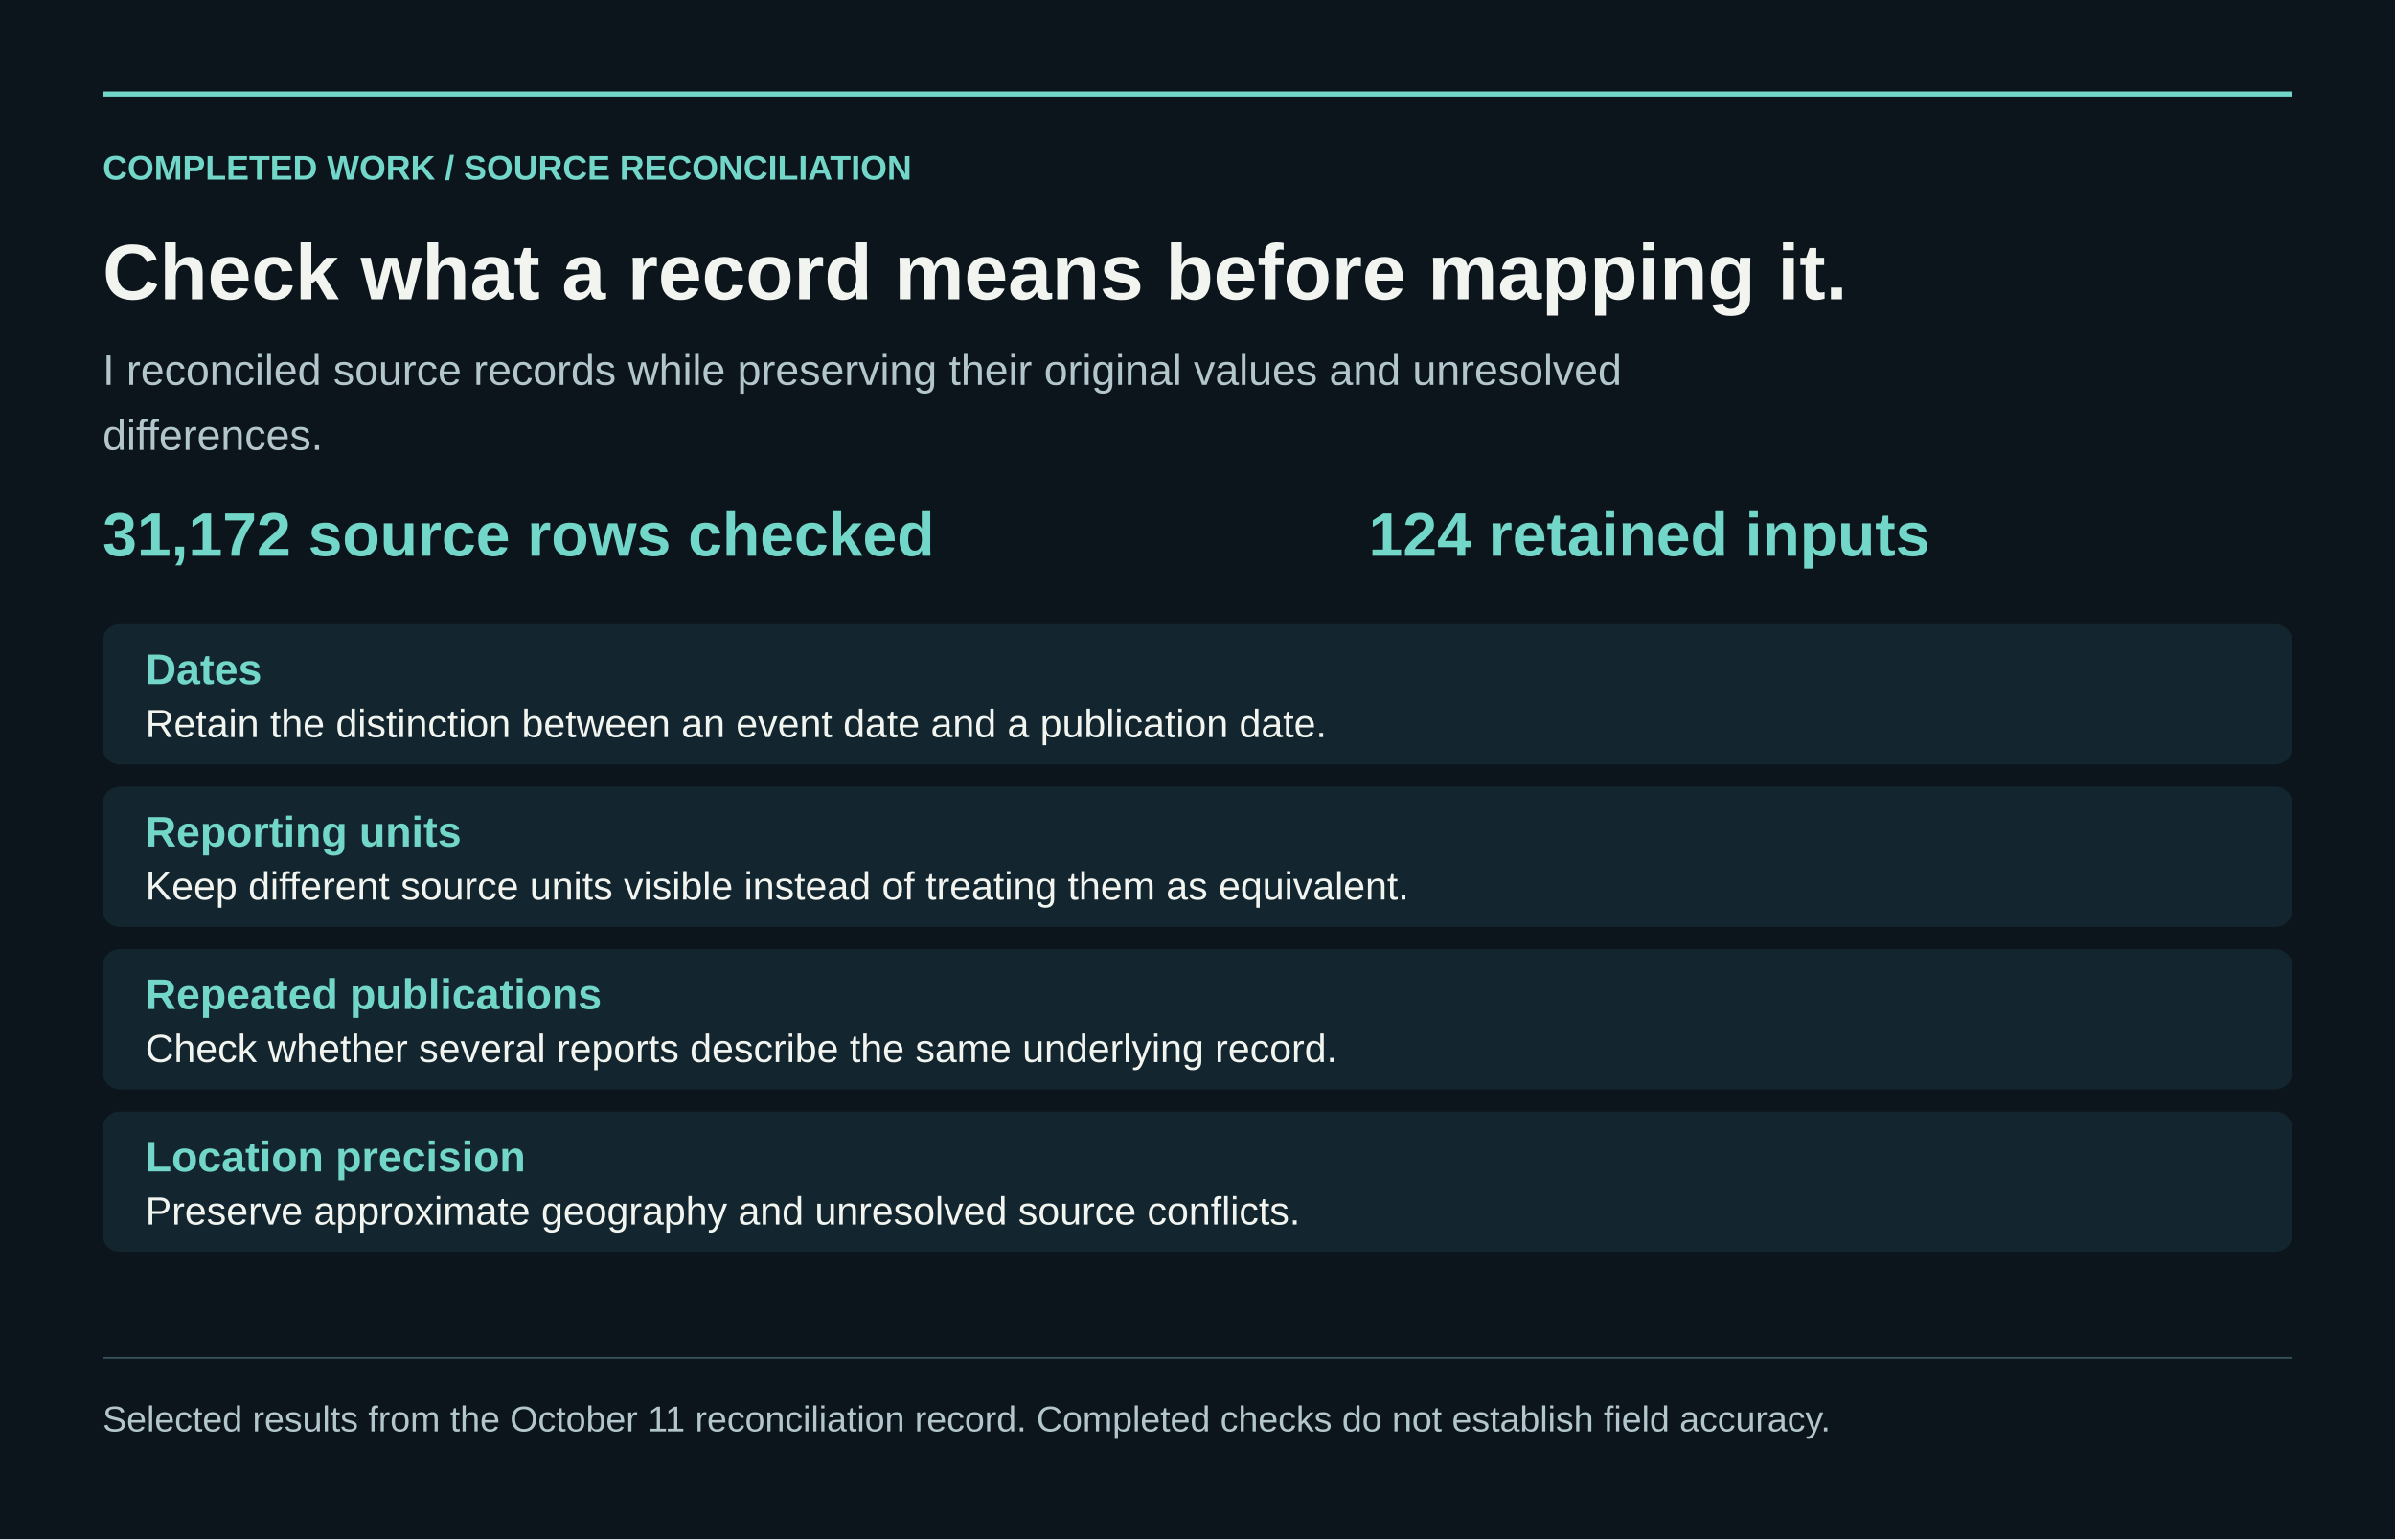
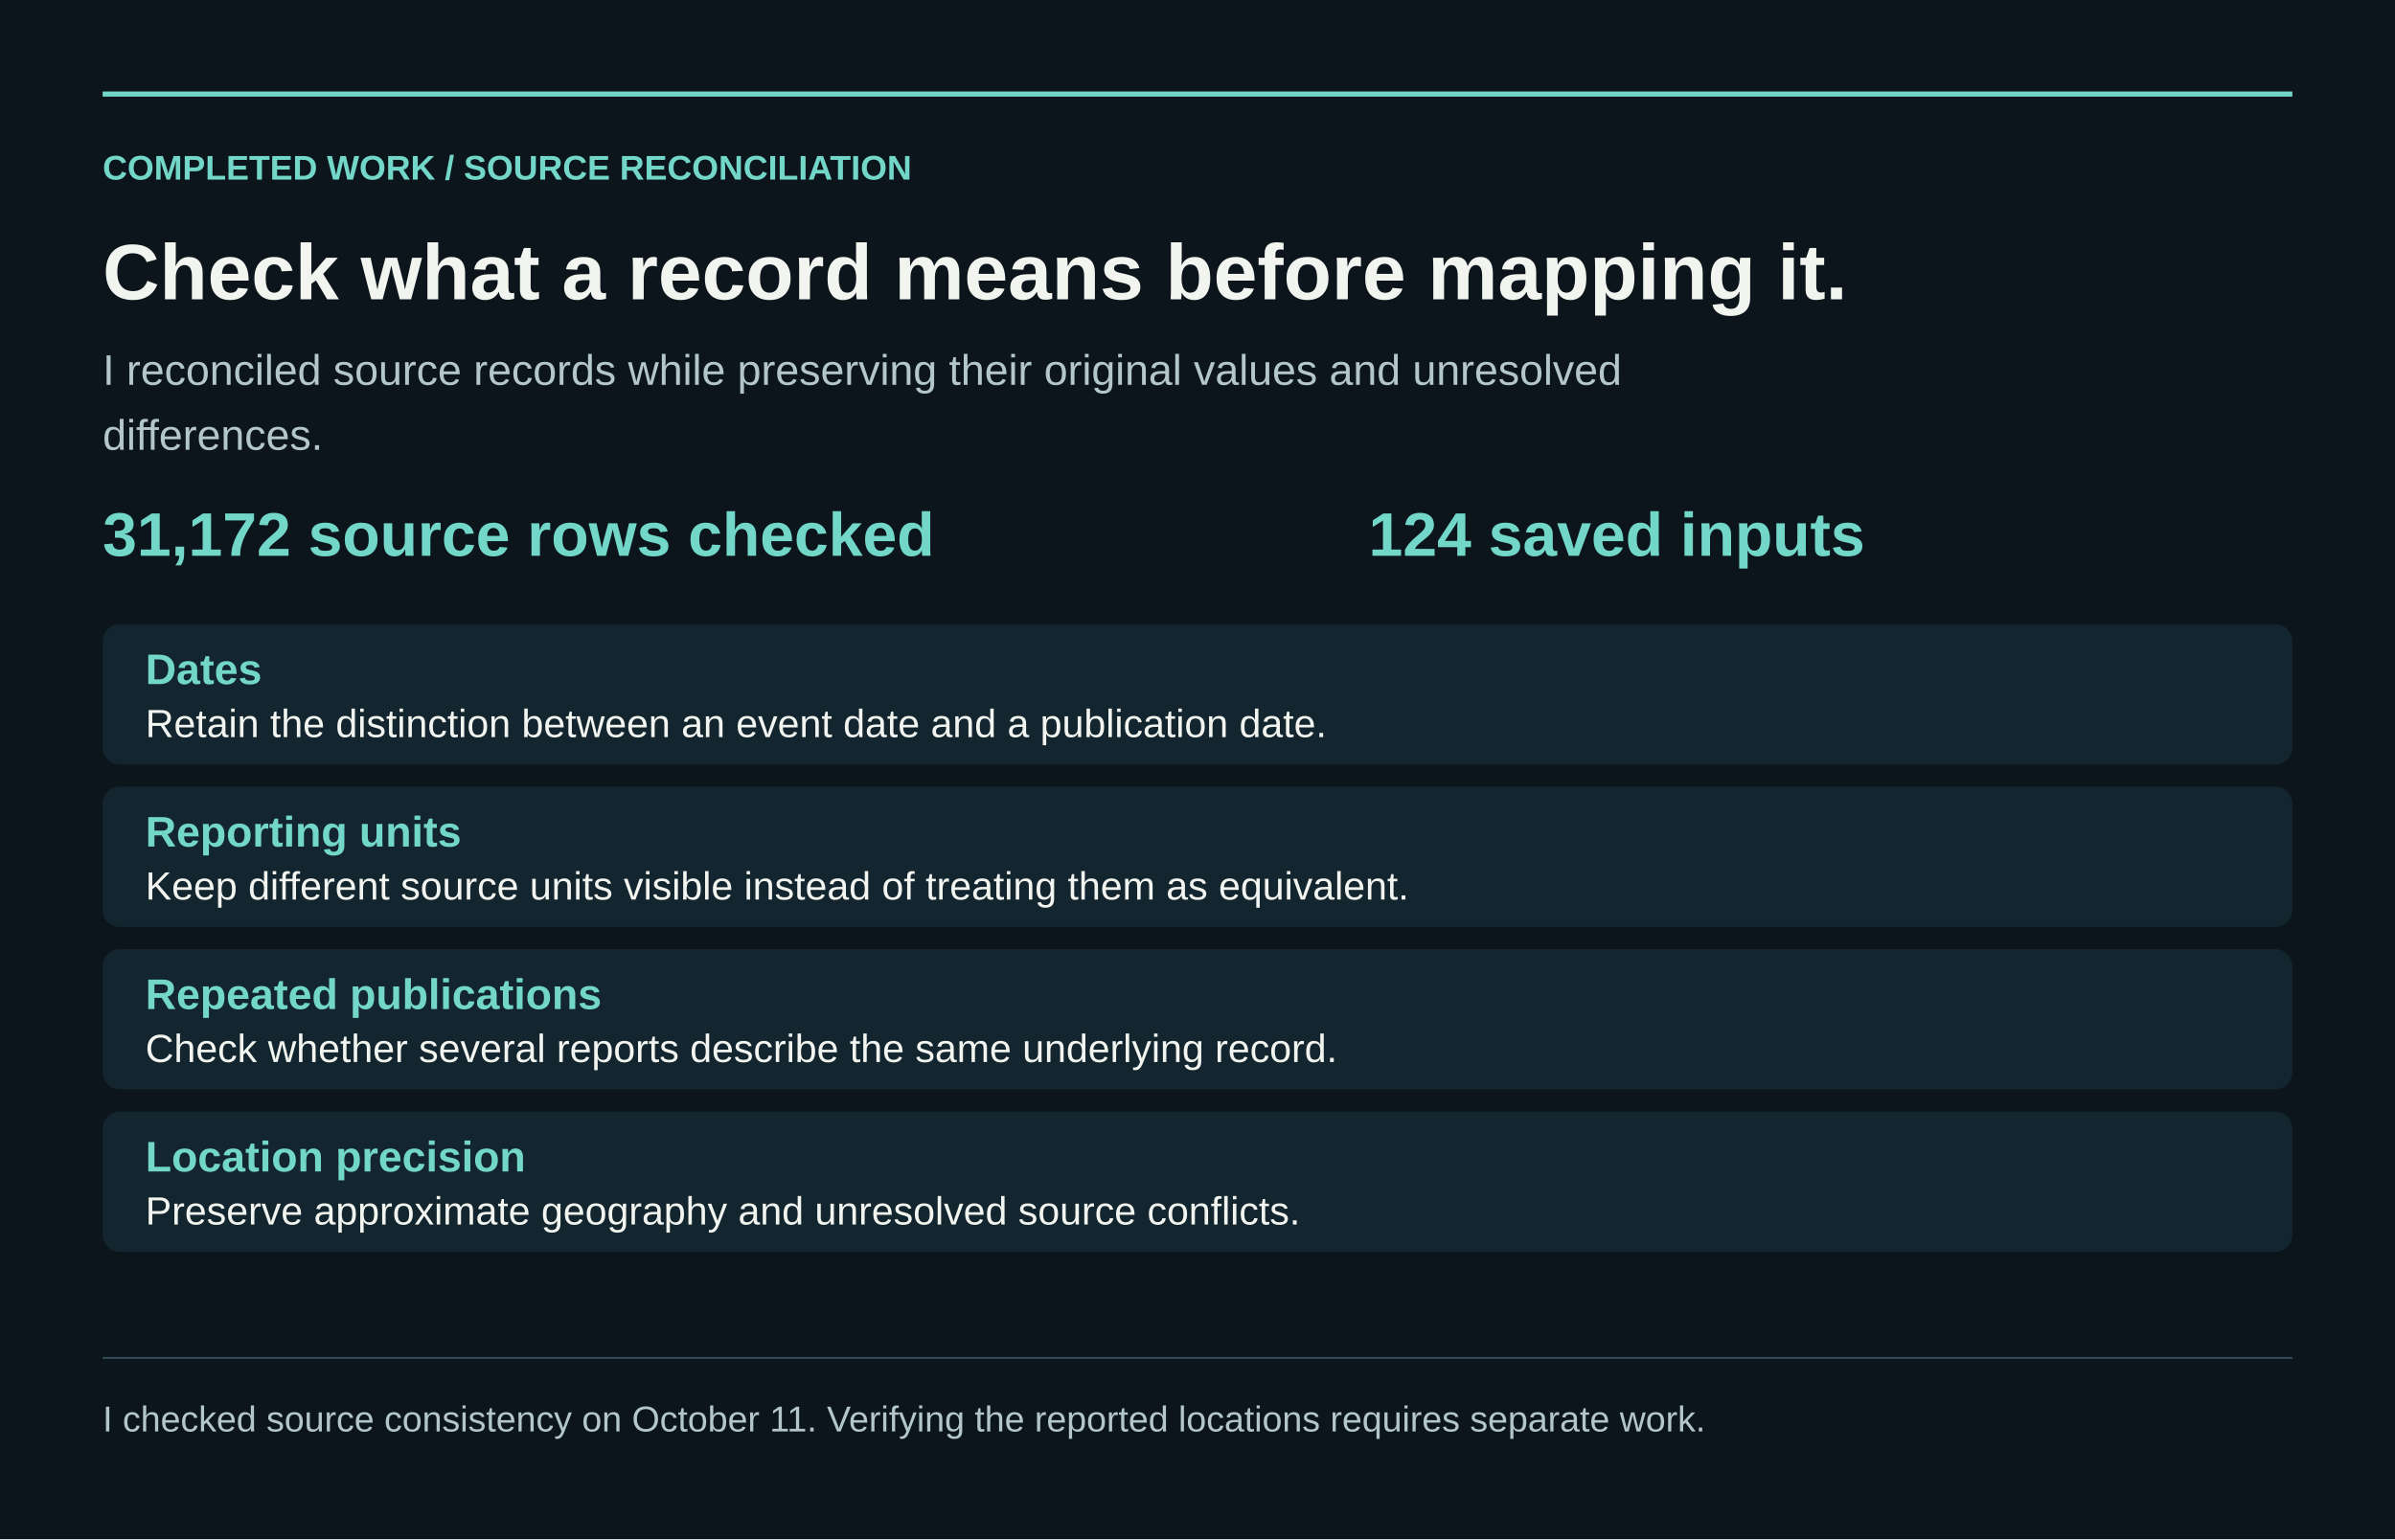
<svg xmlns="http://www.w3.org/2000/svg" width="1400" height="900" viewBox="0 0 1400 900" role="img" aria-labelledby="title desc">
  <rect width="1400" height="900" fill="#0b151b" />
  <path d="M60 55H1340" stroke="#72d7c9" stroke-width="3" />
  <text xml:space="preserve" x="60" y="105" fill="#72d7c9" font-family="Arial, sans-serif" font-size="20" font-weight="700">COMPLETED WORK / SOURCE RECONCILIATION</text>
  <text xml:space="preserve" x="60" y="175" fill="#f1f4ef" font-family="Arial, sans-serif" font-size="46" font-weight="700">Check what a record means before mapping it.</text>
  <text xml:space="preserve" x="60" y="225" fill="#b3c6cc" font-family="Arial, sans-serif" font-size="25" font-weight="400">I reconciled source records while preserving their original values and unresolved</text>
  <text xml:space="preserve" x="60" y="263" fill="#b3c6cc" font-family="Arial, sans-serif" font-size="25" font-weight="400">differences.</text>
  <text xml:space="preserve" x="60" y="325" fill="#72d7c9" font-family="Arial, sans-serif" font-size="36" font-weight="700">31,172 source rows checked</text>
-   <text xml:space="preserve" x="800" y="325" fill="#72d7c9" font-family="Arial, sans-serif" font-size="36" font-weight="700">124 retained inputs</text>
+   <text xml:space="preserve" x="800" y="325" fill="#72d7c9" font-family="Arial, sans-serif" font-size="36" font-weight="700">124 saved inputs</text>
  <rect x="60" y="365" width="1280" height="82" rx="10" fill="#13252e" />
  <text xml:space="preserve" x="85" y="400" fill="#72d7c9" font-family="Arial, sans-serif" font-size="25" font-weight="700">Dates</text>
  <text xml:space="preserve" x="85" y="431" fill="#f1f4ef" font-family="Arial, sans-serif" font-size="23" font-weight="400">Retain the distinction between an event date and a publication date.</text>
  <rect x="60" y="460" width="1280" height="82" rx="10" fill="#13252e" />
  <text xml:space="preserve" x="85" y="495" fill="#72d7c9" font-family="Arial, sans-serif" font-size="25" font-weight="700">Reporting units</text>
  <text xml:space="preserve" x="85" y="526" fill="#f1f4ef" font-family="Arial, sans-serif" font-size="23" font-weight="400">Keep different source units visible instead of treating them as equivalent.</text>
  <rect x="60" y="555" width="1280" height="82" rx="10" fill="#13252e" />
  <text xml:space="preserve" x="85" y="590" fill="#72d7c9" font-family="Arial, sans-serif" font-size="25" font-weight="700">Repeated publications</text>
  <text xml:space="preserve" x="85" y="621" fill="#f1f4ef" font-family="Arial, sans-serif" font-size="23" font-weight="400">Check whether several reports describe the same underlying record.</text>
  <rect x="60" y="650" width="1280" height="82" rx="10" fill="#13252e" />
  <text xml:space="preserve" x="85" y="685" fill="#72d7c9" font-family="Arial, sans-serif" font-size="25" font-weight="700">Location precision</text>
  <text xml:space="preserve" x="85" y="716" fill="#f1f4ef" font-family="Arial, sans-serif" font-size="23" font-weight="400">Preserve approximate geography and unresolved source conflicts.</text>
  <path d="M60 794H1340" stroke="#36515b" />
-   <text xml:space="preserve" x="60" y="837" fill="#b3c6cc" font-family="Arial, sans-serif" font-size="21" font-weight="400">Selected results from the October 11 reconciliation record. Completed checks do not establish field accuracy.</text>
+   <text xml:space="preserve" x="60" y="837" fill="#b3c6cc" font-family="Arial, sans-serif" font-size="21" font-weight="400">I checked source consistency on October 11. Verifying the reported locations requires separate work.</text>
</svg>
